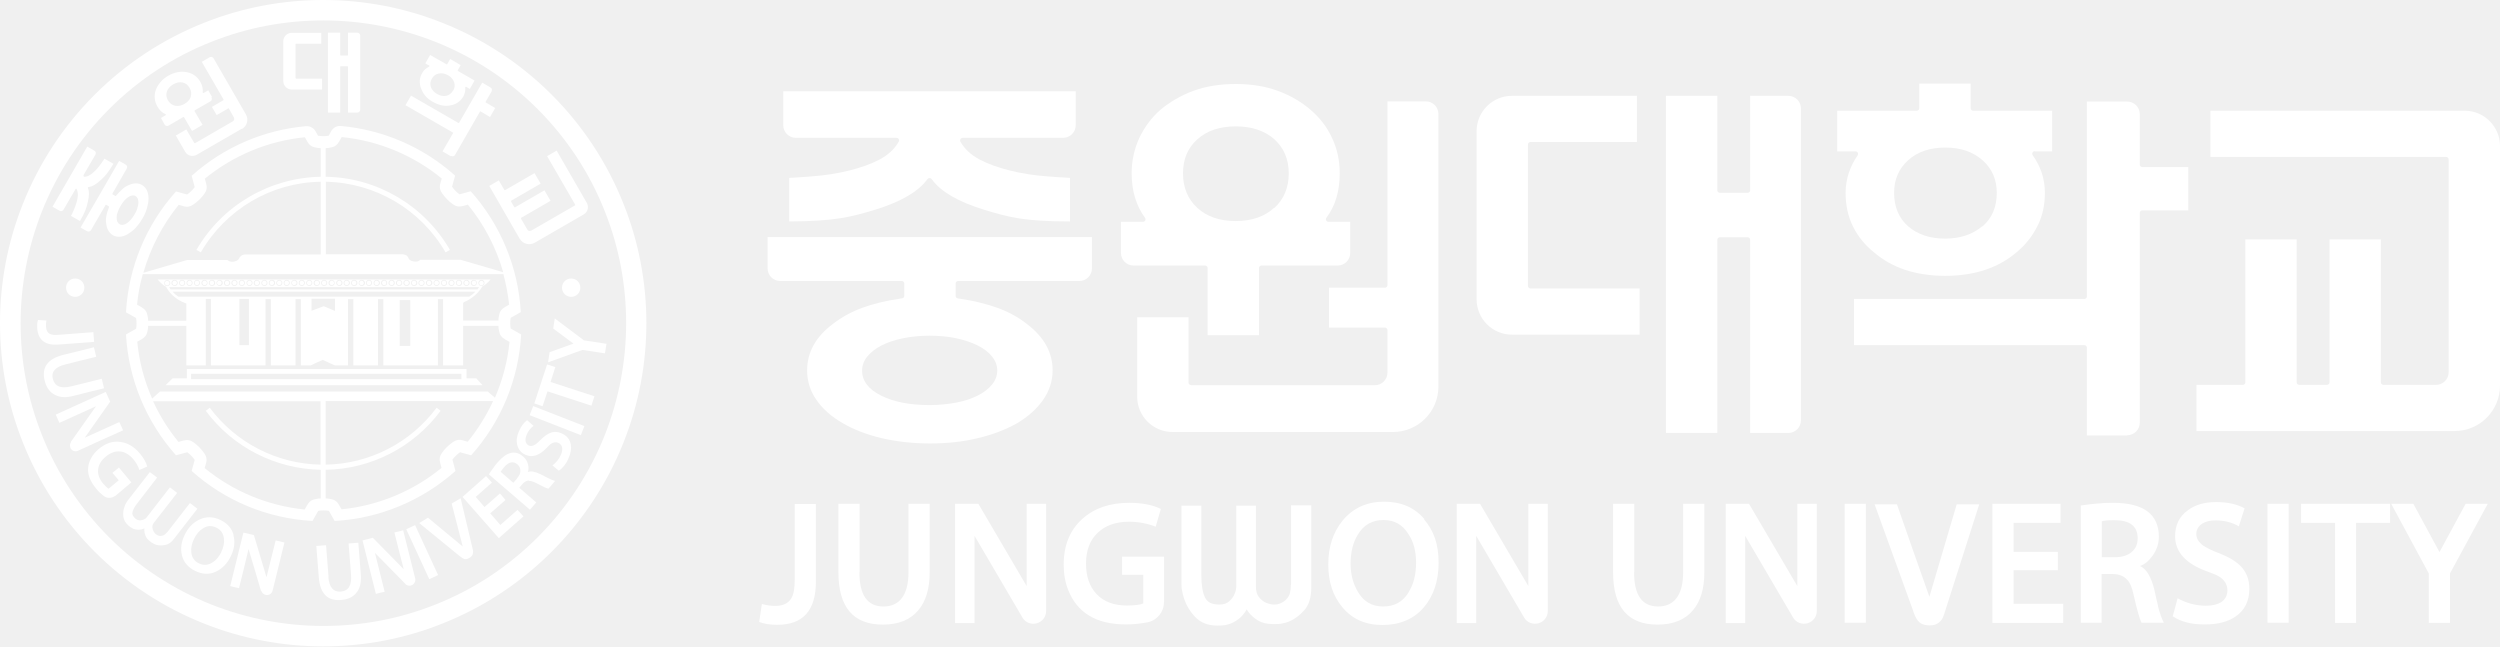
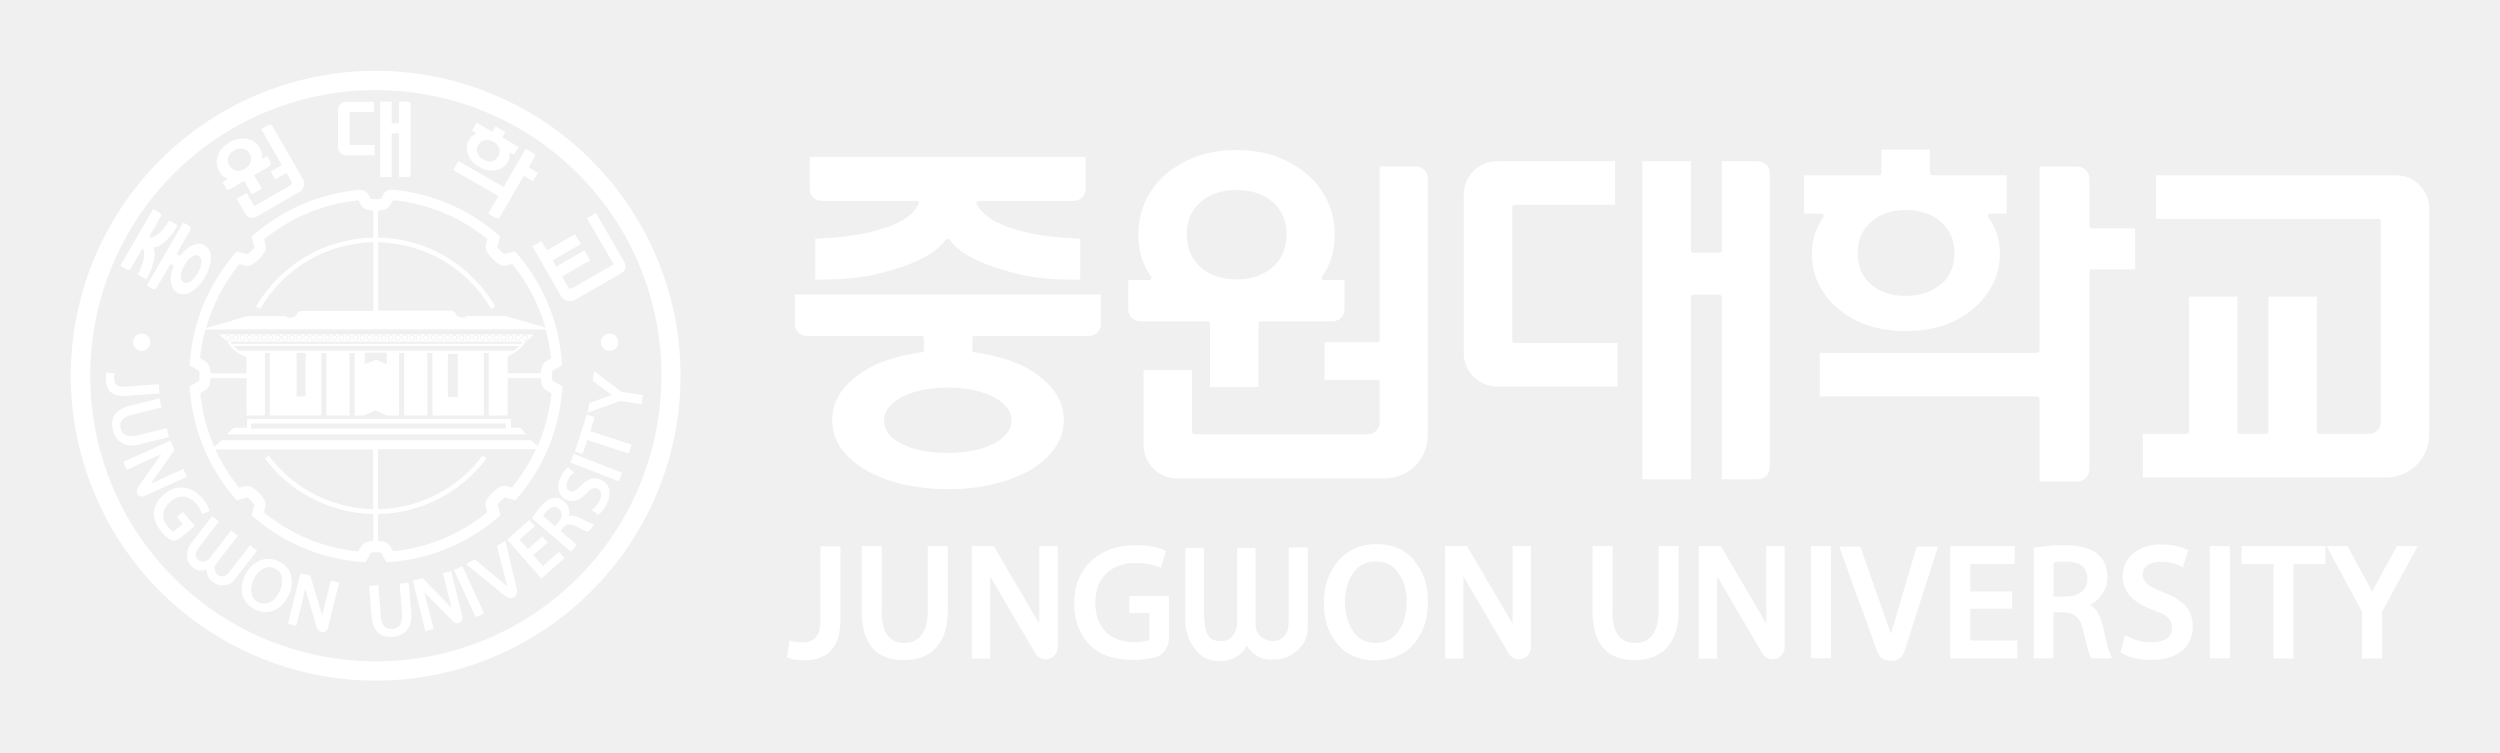
- <svg xmlns="http://www.w3.org/2000/svg" id="Layer_2" data-name="Layer 2" viewBox="0 0 130.96 33.86">
+ <svg xmlns="http://www.w3.org/2000/svg" id="Layer_2" data-name="Layer 2" viewBox="-3.93 -3.93 138.82 41.78" width="400.0" height="120.4">
  <defs>
    <style>
      .cls-1 {
        fill: #fff;
      }
    </style>
  </defs>
  <g id="_레이어_1" data-name="레이어 1">
    <g>
      <g>
        <path class="cls-1" d="M72.96,22.63h-11.54c-1.02,0-1.85-.83-1.85-1.85v-4.16h2.69c0,1.14,0,2.28,0,3.42,0,.05.03.1.08.12.02,0,.04.02.07.02h9.61c.37,0,.66-.3.66-.66v-2.23c0-.07-.06-.13-.13-.13h-2.93v-2.09h2.93c.07,0,.13-.06.13-.13V5.31h2.01c.36,0,.66.29.66.66v14.28c0,1.32-1.07,2.38-2.38,2.38Z" />
        <path class="cls-1" d="M128.58,22.58c1.32,0,2.38-1.07,2.38-2.38V7.65c0-1.02-.83-1.85-1.85-1.85h-13.32v2.42h12.35c.07,0,.13.06.13.13v11.15c0,.37-.3.66-.66.66-.92,0-1.84,0-2.76,0-.07,0-.13-.06-.13-.13v-7.49h-2.69v7.49c0,.07-.06.13-.13.13h-1.46c-.07,0-.13-.06-.13-.13v-7.49h-2.69v7.49c0,.07-.06.13-.13.13h-2.43v2.42h13.52Z" />
        <path class="cls-1" d="M111.43,22.8c.37,0,.66-.3.66-.66v-10.99c0-.07.06-.13.13-.13h2.41v-2.27h-2.41c-.07,0-.13-.06-.13-.13v-2.64c0-.37-.3-.66-.66-.66h-2.11v10.21c0,.07-.06.13-.13.13h-12.07v2.42h12.07c.07,0,.13.06.13.13v4.6h2.11Z" />
        <path class="cls-1" d="M80.17,15.11c-.07,0-.13-.06-.13-.13v-7.41c0-.07.06-.13.13-.13h5.58v-2.42h-6.55c-1.02,0-1.85.83-1.85,1.85v8.81c0,1.02.83,1.85,1.85,1.85h6.69v-2.42h-5.72Z" />
        <path class="cls-1" d="M94.34,22.02V5.68c0-.37-.3-.66-.66-.66h-2v4.95c0,.07-.06.13-.13.13h-1.46c-.07,0-.13-.06-.13-.13v-4.95h-2.69v17.66h2.69v-10.12c0-.07.06-.13.13-.13h1.46c.07,0,.13.06.13.13v10.12h2c.37,0,.66-.3.66-.66Z" />
        <path class="cls-1" d="M50.43,7.22c-.1,0-.17.11-.12.2.22.39.56.7,1.01.94.44.23.97.42,1.57.57.6.15,1.27.26,1.99.31.16.01.29.02.4.03.26.02.52.03.77.05v2.28c-2.4,0-3.22-.22-4.52-.62-1.33-.41-2.25-.94-2.71-1.58,0,0-.01-.02-.02-.02-.05-.07-.16-.07-.21,0,0,0-.01.02-.02.02-.47.64-1.38,1.17-2.71,1.58-1.29.39-2.12.61-4.52.62v-2.28c.26-.02.52-.03.77-.05.11,0,.24-.02.4-.03.72-.05,1.39-.16,1.99-.31.6-.15,1.13-.34,1.57-.57.45-.24.79-.55,1.01-.94.05-.09-.01-.2-.12-.2h-5.27c-.37,0-.66-.3-.66-.66v-1.78h15.32v1.78c0,.37-.3.66-.66.66h-5.27Z" />
        <path class="cls-1" d="M53.56,32.35c.15.26.46.38.75.3.29-.08.49-.34.49-.64v-5.62h-1.02c0,1.44,0,2.88,0,4.31-.84-1.44-1.69-2.88-2.53-4.31h-1.22v6.25h1.02v-4.57c.84,1.43,1.67,2.85,2.51,4.28Z" />
        <polygon class="cls-1" points="130.32 26.39 128.34 30.04 128.34 32.63 127.23 32.63 127.23 30.04 125.26 26.39 126.42 26.39 127.79 28.92 129.16 26.39 130.32 26.39" />
        <path class="cls-1" d="M93.93,32.35c.15.26.46.38.75.3s.49-.34.49-.64v-5.62h-1.02c0,1.44,0,2.88,0,4.31-.84-1.44-1.69-2.88-2.53-4.31h-1.22v6.25h1.02v-4.57c.84,1.43,1.67,2.85,2.51,4.28Z" />
        <path class="cls-1" d="M79.84,32.35c.15.26.46.38.75.3.29-.08.49-.34.49-.64v-5.62h-1.02c0,1.44,0,2.88,0,4.31-.84-1.44-1.69-2.88-2.53-4.31h-1.22v6.25h1.02v-4.57c.84,1.43,1.67,2.85,2.51,4.28Z" />
        <path class="cls-1" d="M60.98,31.54v-2.38h-2.2v.95h1.11v1.5c-.16.07-.45.11-.86.11-.68,0-1.21-.2-1.59-.6-.37-.4-.55-.93-.55-1.6,0-.34.05-.64.15-.91s.25-.5.45-.69c.2-.19.43-.34.71-.44.28-.1.59-.15.93-.15.5,0,.97.09,1.41.26.09-.31.18-.62.27-.93-.42-.21-.98-.32-1.66-.32-1.01,0-1.83.28-2.45.84-.65.58-.98,1.38-.98,2.4,0,.49.08.93.23,1.31.47,1.21,1.48,1.82,3.03,1.82.38,0,.76-.04,1.13-.11.5-.1.86-.54.86-1.04Z" />
        <path class="cls-1" d="M67.62,30.65c0,.31-.06.54-.18.68-.12.15-.26.24-.41.29-.05.02-.1.03-.14.04-.1.01-.18.02-.33-.01-.08-.02-.15-.04-.23-.07-.14-.06-.27-.16-.38-.3-.11-.13-.16-.31-.16-.56v-4.23h-1.03v4.24s0,.11-.02.17c-.01.06-.03.12-.06.19-.05.15-.15.28-.28.4-.13.12-.3.18-.52.18-.4,0-.64-.12-.76-.38-.13-.27-.19-.67-.19-1.19v-3.61h-1.04v4.09c0,.11,0,.23.03.35.02.12.05.25.09.37.11.37.31.71.59,1.01.29.31.68.46,1.16.46.09,0,.19,0,.28-.01.1,0,.19-.02.29-.05.19-.05.38-.15.56-.29.15-.11.29-.28.42-.5.03.06.07.12.12.18.12.15.28.29.48.41.2.12.46.18.75.18h.17c.1,0,.21,0,.33-.03.12-.02.24-.05.36-.1.29-.12.56-.32.8-.59.25-.28.37-.68.37-1.2v-4.3h-1.06v4.16Z" />
        <path class="cls-1" d="M100.22,32.02c.02.05.04.1.06.15.02.04.03.08.05.12.09.18.18.3.3.37.11.06.26.1.45.1s.34-.04.45-.12c.11-.08.19-.17.24-.28.01-.03.03-.06.04-.1.02-.04.03-.08.04-.11.61-1.91,1.22-3.82,1.83-5.73h-1.18c-.48,1.61-.95,3.22-1.43,4.84-.57-1.61-1.14-3.22-1.7-4.84h-1.17c.68,1.87,1.35,3.74,2.03,5.61Z" />
        <path class="cls-1" d="M41.63,30.38v-3.98h1.11v4.07c0,1.5-.67,2.26-2.02,2.26-.38,0-.7-.05-.95-.15.05-.31.09-.63.14-.94.26.07.5.1.7.1.4,0,.67-.13.83-.38.13-.19.19-.52.19-.98Z" />
        <path class="cls-1" d="M45.02,29.98c0,1.2.42,1.79,1.26,1.79s1.31-.6,1.31-1.79v-3.59h1.11v3.59c0,.86-.2,1.52-.59,1.98-.42.51-1.05.76-1.86.76-1.55,0-2.33-.91-2.33-2.74v-3.59h1.11v3.59Z" />
        <path class="cls-1" d="M85.6,29.98c0,1.2.42,1.79,1.26,1.79s1.31-.6,1.31-1.79v-3.59h1.11v3.59c0,.86-.2,1.52-.59,1.98-.42.51-1.05.76-1.86.76-1.55,0-2.33-.91-2.33-2.74v-3.59h1.11v3.59Z" />
        <rect class="cls-1" x="96.63" y="26.39" width="1.11" height="6.23" />
        <polygon class="cls-1" points="105.48 28.91 107.8 28.91 107.8 29.87 105.48 29.87 105.48 31.63 108.08 31.63 108.08 32.63 104.37 32.63 104.37 26.39 107.94 26.39 107.94 27.39 105.48 27.39 105.48 28.91" />
        <path class="cls-1" d="M113.81,32.3c.09-.32.18-.64.26-.96.47.26.97.39,1.49.39.32,0,.58-.06.79-.18.22-.15.33-.36.33-.63,0-.25-.11-.47-.33-.65-.08-.06-.18-.12-.3-.17-.12-.05-.27-.11-.44-.17-1.11-.4-1.67-1.02-1.67-1.84,0-.58.22-1.04.67-1.36.38-.29.88-.43,1.48-.43s1.09.11,1.49.33c-.1.31-.2.63-.3.94-.36-.21-.77-.31-1.23-.31-.28,0-.51.06-.69.17-.21.14-.31.33-.31.55s.13.44.39.62c.08.05.18.1.31.17.13.06.28.13.47.2.5.19.87.41,1.13.66.32.32.48.72.48,1.21,0,.64-.24,1.13-.73,1.46-.41.28-.94.41-1.6.41-.35,0-.66-.03-.93-.1-.28-.07-.52-.17-.74-.32Z" />
        <rect class="cls-1" x="118.78" y="26.39" width="1.11" height="6.23" />
        <polygon class="cls-1" points="123.42 32.63 122.32 32.63 122.32 27.39 120.54 27.39 120.54 26.39 125.2 26.39 125.2 27.39 123.42 27.39 123.42 32.63" />
        <path class="cls-1" d="M69.59,11.62c-.11,0-.17-.12-.11-.21.47-.62.7-1.4.7-2.33,0-.66-.13-1.28-.4-1.85-.26-.57-.65-1.07-1.13-1.48-.49-.42-1.06-.75-1.71-.99-.65-.24-1.39-.36-2.21-.36s-1.57.12-2.22.36c-.65.24-1.23.58-1.72.99-.47.41-.84.91-1.11,1.48-.26.57-.4,1.19-.4,1.85,0,.92.24,1.7.7,2.33.07.09,0,.21-.11.21h-1.15v1.63c0,.37.3.66.66.66h3.75c.07,0,.13.06.13.13v3.52h2.69v-3.52c0-.07.06-.13.13-.13h3.99c.37,0,.66-.3.66-.66v-1.63h-1.15ZM66.74,10.89c-.5.46-1.18.69-2.01.69s-1.51-.23-2.01-.69c-.5-.46-.75-1.07-.75-1.81s.25-1.34.76-1.79c.5-.45,1.18-.67,2.01-.67s1.51.23,2.01.67c.5.45.76,1.05.76,1.79s-.25,1.35-.75,1.81Z" />
        <path class="cls-1" d="M106.59,7.93h.91v-2.13h-4.14c-.07,0-.13-.06-.13-.13v-1.29h-2.69v1.29c0,.07-.06.13-.13.13h-4.17v2.13h.96c.11,0,.17.12.11.21-.2.28-.35.59-.46.91-.11.33-.17.68-.17,1.06,0,.65.13,1.24.39,1.76.26.52.63.98,1.1,1.35.45.39.99.7,1.61.91.63.21,1.34.32,2.12.32s1.49-.11,2.11-.32c.62-.21,1.16-.52,1.62-.91.46-.38.83-.84,1.09-1.36.27-.52.4-1.11.4-1.76,0-.38-.06-.73-.17-1.06-.11-.32-.27-.63-.47-.91-.06-.09,0-.21.11-.21ZM103.83,11.86c-.5.42-1.15.64-1.94.64s-1.44-.22-1.93-.64c-.49-.43-.74-1.02-.74-1.76,0-.7.25-1.27.74-1.71.49-.44,1.14-.66,1.94-.66s1.45.22,1.95.66c.5.44.75,1.02.75,1.71,0,.74-.25,1.33-.75,1.76Z" />
        <path class="cls-1" d="M40.21,12.42v1.64c0,.36.29.66.66.66h6.37c.07,0,.13.06.13.13v.65c0,.07-.05.12-.12.13-.04,0-.09.01-.13.02-.7.1-1.36.26-1.94.47-.58.21-1.1.5-1.55.85-.9.67-1.35,1.49-1.35,2.43,0,.56.16,1.09.49,1.55.32.47.79.88,1.38,1.22.56.33,1.24.59,2.02.78.78.18,1.64.28,2.55.28s1.74-.09,2.51-.28c.77-.18,1.46-.45,2.05-.78.57-.34,1.03-.75,1.36-1.22.33-.47.5-.99.5-1.55,0-.94-.45-1.75-1.35-2.43-.45-.36-.98-.64-1.56-.85-.59-.21-1.24-.37-1.94-.47-.04,0-.07-.01-.11-.02-.07,0-.12-.06-.12-.13v-.65c0-.07.06-.13.13-.13h6.35c.36,0,.66-.29.66-.66v-1.64h-16.98ZM50.09,17.72c.43.09.81.22,1.13.38.32.16.58.36.75.58.18.22.27.47.27.73s-.09.51-.27.73c-.18.22-.43.42-.75.58-.32.16-.7.29-1.13.37-.43.08-.9.13-1.39.13-1.02,0-1.87-.16-2.53-.49-.67-.33-1.01-.77-1.01-1.32,0-.26.09-.51.27-.73.18-.22.43-.42.74-.58.31-.16.69-.29,1.13-.38.87-.18,1.95-.18,2.8,0Z" />
        <path class="cls-1" d="M74.61,27.19c-.51-.61-1.22-.91-2.11-.91s-1.62.33-2.16.98c-.51.62-.76,1.39-.76,2.31s.25,1.66.74,2.24c.51.62,1.21.93,2.1.93s1.65-.31,2.17-.93c.51-.6.77-1.38.77-2.34s-.25-1.67-.76-2.26ZM73.79,31.03c-.31.5-.75.74-1.33.74s-1.01-.24-1.31-.74c-.26-.42-.4-.92-.4-1.5,0-.62.13-1.13.39-1.54.3-.5.75-.75,1.33-.75s1.01.25,1.31.74c.27.4.4.9.4,1.5s-.13,1.14-.4,1.55Z" />
        <path class="cls-1" d="M113.05,31.75c-.07-.29-.14-.58-.2-.87-.17-.68-.42-1.09-.75-1.23.24-.08.46-.26.67-.55.21-.3.32-.63.32-.98,0-1.18-.8-1.78-2.4-1.78-.29,0-.57.01-.85.04-.28.02-.56.06-.84.1v6.14h1.09v-2.55h.58c.32,0,.58.1.76.3.14.14.25.39.33.76.18.79.32,1.29.42,1.49h1.17c-.1-.19-.21-.48-.31-.88ZM111.61,28.96c-.2.15-.48.23-.84.23h-.67v-1.88c.09-.04.32-.06.67-.06.81,0,1.21.32,1.21.95,0,.33-.12.58-.37.76Z" />
      </g>
      <g>
        <path class="cls-1" d="M32.67,10.7c-.85-2.15-2.13-4.1-3.77-5.74-1.64-1.64-3.59-2.92-5.74-3.77-1.99-.79-4.1-1.19-6.23-1.19s-4.25.4-6.23,1.19c-2.15.85-4.1,2.13-5.74,3.77-1.64,1.64-2.92,3.59-3.77,5.74-.79,1.99-1.19,4.1-1.19,6.23s.4,4.25,1.19,6.23c.85,2.15,2.13,4.1,3.77,5.74,1.64,1.64,3.59,2.92,5.74,3.77,1.99.79,4.1,1.19,6.23,1.19s4.25-.4,6.23-1.19c2.15-.85,4.1-2.13,5.74-3.77,1.64-1.64,2.92-3.59,3.77-5.74.79-1.99,1.19-4.1,1.19-6.23s-.4-4.25-1.19-6.23ZM31.69,22.77c-.8,2.02-2,3.85-3.53,5.38-1.53,1.53-3.36,2.74-5.38,3.53-1.86.74-3.84,1.11-5.84,1.11s-3.98-.38-5.84-1.11c-2.02-.8-3.85-2-5.38-3.53-1.53-1.53-2.74-3.36-3.53-5.38-.74-1.86-1.11-3.84-1.11-5.84s.38-3.98,1.11-5.84c.8-2.02,2-3.85,3.53-5.38,1.53-1.53,3.36-2.74,5.38-3.53,1.86-.74,3.84-1.11,5.84-1.11s3.98.38,5.84,1.11c2.02.8,3.85,2,5.38,3.53,1.53,1.53,2.74,3.36,3.53,5.38.74,1.86,1.11,3.84,1.11,5.84s-.38,3.98-1.11,5.84Z" />
        <path class="cls-1" d="M15.51,4.11s-.03-.01-.03-.03v-1.76s.01-.03.03-.03h1.32v-.57h-1.55c-.24,0-.44.2-.44.44v2.09c0,.24.2.44.44.44h1.59v-.57h-1.36Z" />
        <path class="cls-1" d="M18.87,5.75V1.87c0-.09-.07-.16-.16-.16h-.48v1.17s-.01.03-.03.03h-.35s-.03-.01-.03-.03v-1.17h-.64v4.19h.64v-2.4s.01-.03.03-.03h.35s.03.01.03.03v2.4h.48c.09,0,.16-.07.16-.16Z" />
        <path class="cls-1" d="M12.67,6.74c-.79.46-1.58.91-2.37,1.37-.21.12-.48.05-.6-.16-.16-.28-.33-.57-.49-.85.18-.11.37-.21.55-.32.14.23.27.47.41.7,0,.01.02.02.03.02,0,0,.01,0,.02,0,.66-.38,1.32-.76,1.97-1.14.08-.04.1-.14.06-.21-.09-.15-.18-.31-.26-.46,0-.02-.03-.02-.04-.01-.2.12-.4.23-.6.35-.08-.14-.17-.29-.25-.43.2-.12.4-.23.6-.35.01,0,.02-.03.01-.04-.38-.66-.76-1.32-1.14-1.97.14-.08.28-.16.41-.24.07-.04.17-.02.21.06.56.98,1.13,1.96,1.69,2.93.16.27.06.62-.21.77Z" />
        <path class="cls-1" d="M4.38,9.21s0,.05.03.05c.11,0,.21-.03.31-.1.1-.06.2-.15.3-.25.1-.11.2-.23.3-.37.02-.03.04-.06.05-.08.04-.05.07-.1.1-.15l.47.27c-.29.49-.43.64-.66.85-.24.23-.46.35-.65.37,0,0,0,0,0,0-.02,0-.03.02-.03.04,0,0,0,0,0,0,.08.17.08.42,0,.74-.07.31-.13.51-.41,1-.16-.09-.31-.18-.47-.27.03-.05.06-.11.08-.16.01-.02.02-.05.04-.09.07-.15.13-.31.17-.45.04-.14.06-.27.07-.39,0-.12-.02-.23-.07-.32-.01-.02-.04-.02-.05,0-.21.36-.42.72-.63,1.08-.04.08-.14.1-.21.06-.12-.07-.24-.14-.37-.21.61-1.05,1.21-2.1,1.82-3.15.12.07.24.14.37.21.08.04.1.14.06.21-.21.36-.42.72-.63,1.08Z" />
        <path class="cls-1" d="M23.63,8.17c.08.04.17.02.21-.06.43-.75.87-1.51,1.3-2.26,0-.02.03-.02.04-.01.16.1.33.19.49.29l.27-.47c-.16-.1-.33-.19-.49-.29-.02,0-.02-.03-.01-.04.1-.18.21-.36.31-.54.04-.08.02-.17-.06-.21-.14-.08-.29-.17-.43-.25-.4.7-.81,1.4-1.21,2.1,0,.02-.03.02-.04.01-.83-.48-1.65-.95-2.48-1.43-.1.17-.19.33-.29.5.83.48,1.65.95,2.48,1.43.02,0,.02.03.01.04-.18.32-.36.63-.55.95.14.08.29.17.43.25Z" />
        <path class="cls-1" d="M27.23,12.51c.16.27.5.36.77.21.86-.5,1.72-.99,2.58-1.49.21-.12.28-.39.16-.6-.53-.91-1.05-1.82-1.58-2.74l-.5.29c.49.85.98,1.69,1.47,2.54,0,.02,0,.03-.01.04-.76.44-1.53.88-2.29,1.32-.08.04-.17.02-.21-.06-.11-.19-.22-.38-.33-.57,0-.02,0-.03.01-.04l1.54-.89c-.11-.18-.21-.37-.32-.55l-1.54.89s-.03,0-.04-.01c-.06-.1-.12-.2-.17-.3,0-.02,0-.03.01-.04.51-.3,1.03-.59,1.54-.89-.11-.18-.21-.37-.32-.55l-1.54.89s-.03,0-.04-.01c-.1-.17-.19-.33-.29-.5-.17.1-.33.19-.5.29.53.93,1.07,1.85,1.6,2.78Z" />
        <path class="cls-1" d="M3.94,15.55c.26,0,.48-.21.48-.48s-.21-.48-.48-.48-.48.21-.48.48.21.48.48.48Z" />
        <path class="cls-1" d="M29.92,15.55c-.26,0-.48-.21-.48-.48s.21-.48.48-.48.48.21.48.48-.21.48-.48.48Z" />
        <polygon class="cls-1" points="29.06 16.68 30.59 17.83 31.77 18.01 31.69 18.51 30.51 18.33 28.71 18.98 28.79 18.45 30.04 18 28.98 17.21 29.06 16.68" />
        <polygon class="cls-1" points="31.14 20.76 30.98 21.25 28.68 20.5 28.42 21.28 27.99 21.13 28.66 19.09 29.09 19.23 28.84 20.01 31.14 20.76" />
        <rect class="cls-1" x="28.92" y="20.6" width=".51" height="2.88" transform="translate(-1.96 41.2) rotate(-68.68)" />
        <path class="cls-1" d="M29.29,24.67c-.12-.1-.24-.19-.35-.29.2-.15.35-.34.44-.55.06-.13.08-.26.07-.37-.02-.12-.09-.21-.2-.26-.1-.05-.22-.04-.34.02-.04.02-.08.05-.13.1-.05.04-.1.09-.15.15-.38.39-.74.51-1.09.36-.25-.11-.39-.29-.45-.54-.05-.22-.02-.45.1-.71.11-.25.25-.44.42-.57.11.1.23.2.34.3-.16.11-.28.27-.36.46-.05.12-.07.22-.06.33.02.12.08.19.17.24.1.04.21.03.33-.05.04-.02.08-.06.13-.1.05-.04.11-.1.17-.16.17-.17.34-.29.49-.35.19-.08.4-.07.6.02.27.12.43.31.48.58.04.22,0,.47-.13.75-.06.15-.14.27-.22.37-.08.1-.17.19-.27.25Z" />
        <polygon class="cls-1" points="25.38 26.56 26.19 25.85 26.48 26.19 25.68 26.89 26.21 27.5 27.11 26.71 27.42 27.05 26.13 28.19 24.23 26.03 25.46 24.94 25.77 25.28 24.92 26.03 25.38 26.56" />
        <path class="cls-1" d="M24.09,29.14s.04.03.06.04c.02.01.03.02.05.04.08.05.14.08.2.07.06,0,.12-.02.2-.07.07-.04.12-.1.15-.15.02-.06.03-.11.03-.17,0-.02,0-.03,0-.05,0-.02,0-.04-.01-.05-.21-.9-.43-1.8-.64-2.7-.16.09-.31.19-.47.28.19.75.39,1.5.58,2.25-.61-.5-1.22-1.01-1.82-1.51-.15.09-.31.19-.46.28.71.58,1.42,1.16,2.13,1.74Z" />
        <rect class="cls-1" x="21.86" y="27.49" width=".51" height="2.88" transform="translate(-10.08 11.91) rotate(-24.75)" />
        <path class="cls-1" d="M21.23,30.59c.1.1.25.12.37.05.12-.07.18-.21.15-.34-.21-.84-.42-1.68-.63-2.52-.15.04-.3.08-.46.11.16.64.32,1.29.49,1.93-.54-.55-1.08-1.1-1.62-1.65-.18.05-.36.09-.54.14.23.93.47,1.86.7,2.8.15-.04.3-.08.46-.11-.17-.68-.34-1.36-.51-2.04.53.54,1.07,1.09,1.6,1.63Z" />
        <path class="cls-1" d="M17.2,30.21c.04.55.26.81.65.78.4-.03.58-.32.54-.87s-.09-1.1-.13-1.65l.51-.04c.04.55.09,1.1.13,1.65.03.4-.03.71-.2.93-.18.25-.45.39-.83.42-.71.06-1.1-.33-1.17-1.18-.04-.55-.09-1.1-.13-1.65l.51-.04c.04.55.09,1.1.13,1.65Z" />
        <path class="cls-1" d="M13.69,30.95c.04.13.16.22.3.22.14,0,.26-.1.29-.23.21-.84.41-1.68.62-2.52-.15-.04-.3-.08-.46-.11-.16.64-.32,1.29-.48,1.93-.22-.74-.44-1.47-.66-2.21-.18-.04-.36-.09-.55-.13-.23.93-.46,1.87-.69,2.8.15.04.3.08.46.11.17-.68.34-1.36.5-2.05.22.73.44,1.46.65,2.19Z" />
        <path class="cls-1" d="M8.77,27.86c-.09.11-.17.18-.26.2-.09.02-.16.02-.23-.01-.02,0-.04-.02-.06-.03-.04-.02-.07-.05-.12-.1-.02-.03-.04-.06-.06-.09-.03-.06-.05-.13-.06-.22,0-.08.03-.16.1-.25.4-.51.8-1.03,1.2-1.54l-.38-.29-1.2,1.55s-.03.04-.05.06c-.02.02-.05.04-.08.05-.06.04-.13.06-.22.07-.08,0-.16-.02-.24-.08-.14-.11-.2-.23-.17-.35.03-.14.12-.3.27-.49.34-.44.68-.88,1.02-1.32-.13-.1-.25-.2-.38-.29-.39.5-.77.99-1.16,1.49-.03.04-.06.09-.09.14-.03.05-.05.1-.07.16-.07.17-.09.35-.07.53.02.19.12.36.29.5.03.03.07.05.11.08.04.02.08.05.12.07.08.03.18.05.28.05.09,0,.19-.02.3-.07,0,.03,0,.06,0,.1,0,.09.02.18.06.28.04.1.11.2.22.28l.06.05s.08.06.13.08c.05.03.1.05.16.07.14.04.29.04.46.01.17-.03.33-.14.47-.33.41-.52.81-1.05,1.22-1.57-.13-.1-.26-.2-.39-.3-.39.51-.78,1.01-1.18,1.52Z" />
        <path class="cls-1" d="M6.04,25.98c.28-.24.56-.47.84-.71-.22-.26-.44-.52-.65-.78-.11.09-.22.19-.34.28.11.13.22.26.33.39l-.53.44c-.07-.04-.17-.13-.29-.27-.2-.24-.29-.49-.26-.74.03-.25.16-.47.4-.67.12-.1.24-.17.37-.22.13-.05.25-.06.38-.05.13.01.25.05.36.12.12.07.23.16.33.28.15.18.26.37.32.57.14-.06.27-.12.41-.18-.05-.21-.18-.44-.38-.68-.3-.36-.64-.56-1.02-.61-.4-.06-.78.07-1.14.37-.17.15-.3.3-.39.47-.29.53-.2,1.06.26,1.61.11.14.24.26.38.37.18.15.44.14.62,0Z" />
        <path class="cls-1" d="M3.72,23.16c-.08.11-.07.27.01.37.09.11.24.14.36.08.79-.36,1.57-.72,2.36-1.07-.07-.14-.13-.29-.2-.43-.6.27-1.21.55-1.81.82.44-.63.89-1.26,1.33-1.89-.08-.17-.15-.34-.23-.51-.87.4-1.75.8-2.62,1.19.06.14.13.29.19.43.64-.29,1.28-.58,1.92-.87-.44.62-.88,1.25-1.32,1.87Z" />
        <path class="cls-1" d="M3.43,19.09c-.54.13-.76.39-.66.76.1.39.41.52.95.39.54-.13,1.07-.26,1.61-.4.04.17.08.33.12.5-.54.13-1.07.26-1.61.4-.39.1-.7.08-.95-.05-.27-.13-.46-.38-.55-.75-.17-.69.15-1.14.97-1.35.54-.13,1.07-.26,1.61-.4.04.17.08.33.12.5-.54.13-1.07.26-1.61.4Z" />
        <path class="cls-1" d="M3.06,17.54l1.83-.14.04.51c-.62.05-1.25.09-1.87.14-.69.05-1.06-.23-1.11-.85-.01-.17,0-.32.04-.44.15.01.29.02.44.03-.02.12-.03.23-.02.33.01.18.08.31.2.37.09.05.25.07.46.05Z" />
        <path class="cls-1" d="M24.95,19.82h-.51v-.49h-.02s-14.63,0-14.63,0v.49h-.75l-.37.36h16.61l-.34-.37ZM24.17,19.86h-14.16v-.28h14.16v.28Z" />
        <g>
          <path class="cls-1" d="M17.5,14.82c0-.06-.06-.12-.12-.12s-.12.05-.12.12.06.12.12.12.12-.06.12-.12Z" />
          <path class="cls-1" d="M12.79,14.82c0-.06-.06-.12-.12-.12-.06,0-.12.05-.12.12s.05.12.12.12c.07,0,.12-.06.12-.12Z" />
          <path class="cls-1" d="M17.89,14.82c0-.06-.05-.12-.11-.12-.07,0-.12.05-.12.12s.05.12.12.12c.06,0,.11-.06.11-.12Z" />
          <path class="cls-1" d="M18.28,14.82c0-.06-.05-.12-.12-.12-.06,0-.12.05-.12.12s.06.12.12.12c.07,0,.12-.06.12-.12Z" />
          <path class="cls-1" d="M12.01,14.82c0-.06-.05-.12-.12-.12-.06,0-.11.05-.11.12s.05.12.11.12c.07,0,.12-.06.12-.12Z" />
          <path class="cls-1" d="M19.45,14.82c0-.06-.05-.12-.12-.12s-.12.05-.12.12.05.12.12.12.12-.06.12-.12Z" />
          <path class="cls-1" d="M19.06,14.82c0-.06-.05-.12-.12-.12-.06,0-.12.05-.12.12s.05.12.12.12c.07,0,.12-.06.12-.12Z" />
          <path class="cls-1" d="M12.4,14.82c0-.06-.05-.12-.11-.12-.07,0-.12.05-.12.12s.05.12.12.12c.06,0,.11-.06.11-.12Z" />
          <path class="cls-1" d="M18.67,14.82c0-.06-.05-.12-.12-.12-.07,0-.12.05-.12.12s.05.12.12.12c.07,0,.12-.06.12-.12Z" />
          <path class="cls-1" d="M16.72,14.82c0-.06-.05-.12-.12-.12-.06,0-.12.05-.12.12s.05.12.12.12c.07,0,.12-.06.12-.12Z" />
          <path class="cls-1" d="M15.54,14.82c0-.06-.06-.12-.13-.12s-.12.05-.12.12.06.12.12.12.13-.06.13-.12Z" />
          <path class="cls-1" d="M15.93,14.82c0-.06-.06-.12-.12-.12s-.12.05-.12.12.05.12.12.12.12-.06.12-.12Z" />
          <path class="cls-1" d="M15.14,14.82c0-.06-.05-.12-.12-.12s-.12.05-.12.12.05.12.12.12.12-.06.12-.12Z" />
          <path class="cls-1" d="M13.97,14.82c0-.06-.05-.12-.12-.12s-.12.05-.12.12.05.12.12.12.12-.06.12-.12Z" />
          <path class="cls-1" d="M14.36,14.82c0-.06-.06-.12-.12-.12-.07,0-.12.05-.12.12s.06.12.12.12c.06,0,.12-.06.12-.12Z" />
          <path class="cls-1" d="M13.19,14.82c0-.06-.06-.12-.12-.12s-.12.05-.12.12.05.12.12.12.12-.06.12-.12Z" />
          <path class="cls-1" d="M14.75,14.82c0-.06-.05-.12-.12-.12s-.12.05-.12.12.06.12.12.12.12-.06.12-.12Z" />
          <path class="cls-1" d="M8.76,14.71c-.07,0-.13.05-.13.12s.06.12.13.12c.06,0,.12-.06.12-.12s-.06-.12-.12-.12Z" />
          <path class="cls-1" d="M17.1,14.82c0-.06-.05-.12-.12-.12s-.12.05-.12.12.05.12.12.12.12-.06.12-.12Z" />
          <path class="cls-1" d="M16.32,14.82c0-.06-.05-.12-.12-.12s-.12.05-.12.12.05.12.12.12.12-.06.12-.12Z" />
          <path class="cls-1" d="M26.75,17.21c-.03-.19-.03-.37,0-.56,0,0,0,0,0,0,.18-.1.35-.2.53-.3-.13-2.35-1.06-4.58-2.62-6.33-.2.05-.39.11-.59.16,0,0,0,0,0,0-.15-.11-.28-.24-.39-.4,0,0,0,0,0,0,.05-.19.11-.39.16-.58-1.66-1.49-3.76-2.4-5.98-2.6-.21-.02-.41.09-.51.27-.04.08-.09.16-.13.24,0,0,0,0,0,0-.19.03-.37.03-.56,0,0,0,0,0,0,0-.04-.08-.09-.16-.13-.23-.1-.18-.3-.29-.51-.27-2.22.2-4.32,1.11-5.98,2.6.05.2.11.39.16.59,0,0,0,0,0,0-.11.15-.24.28-.4.39,0,0,0,0,0,0-.19-.05-.39-.11-.58-.16-1.57,1.75-2.49,3.98-2.62,6.33.18.1.35.2.53.3,0,0,0,0,0,0,.03.19.03.37,0,.56,0,0,0,0,0,0-.18.1-.35.2-.53.3.13,2.35,1.06,4.58,2.62,6.33.2-.05.39-.11.59-.16,0,0,0,0,0,0,.15.11.28.24.39.4,0,0,0,0,0,0-.05.19-.11.39-.16.58,1.75,1.57,3.98,2.49,6.33,2.62.1-.18.2-.35.3-.53,0,0,0,0,0,0,.19-.03.37-.03.56,0,0,0,0,0,0,0,.1.18.2.35.3.53,2.35-.13,4.58-1.06,6.33-2.62-.05-.2-.11-.39-.16-.59,0,0,0,0,0,0,.11-.15.24-.28.4-.39,0,0,0,0,0,0,.19.05.39.11.58.16,1.57-1.75,2.49-3.98,2.62-6.33-.18-.1-.35-.2-.53-.3,0,0,0,0,0,0ZM17.06,9.52c2.6.05,4.98,1.45,6.28,3.7.08-.04.15-.09.23-.13-1.35-2.33-3.82-3.79-6.51-3.83v-1.5c.08,0,.17-.01.25-.03.1-.02.19-.04.27-.1.08-.06.14-.13.19-.22.04-.08.08-.15.13-.23,1.92.19,3.75.95,5.24,2.17-.02.08-.05.17-.07.25-.03.1-.04.18-.02.28.02.1.06.18.12.26.15.21.33.4.54.55.08.06.16.1.26.12.1.02.19,0,.29-.02.08-.02.17-.05.25-.07.85,1.04,1.48,2.25,1.85,3.54l-2.23-.65h-2.12s-.09.14-.37.08c-.17-.03-.23-.12-.26-.21-.03-.05-.07-.09-.1-.11-.03-.02-.17-.05-.17-.05h-4.04v-3.81ZM9.36,10.73c.08.02.17.05.25.07.1.03.18.04.28.02.1-.02.18-.06.26-.12.21-.15.4-.33.55-.54.06-.08.1-.16.12-.26.02-.1,0-.19-.02-.29-.02-.08-.05-.17-.07-.25,1.49-1.22,3.32-1.98,5.24-2.17.04.08.08.15.13.23.05.09.1.15.18.21.08.06.17.08.26.1.09.02.17.03.26.03v1.5c-2.69.05-5.16,1.5-6.51,3.83.08.04.15.09.23.13,1.3-2.25,3.68-3.66,6.28-3.7v3.81h-3.99s-.13.03-.15.05c-.03.02-.08.06-.11.11-.03.08-.09.17-.27.21-.27.05-.36-.08-.36-.08h-2.12c-.76.22-1.53.45-2.29.67.37-1.3,1-2.51,1.85-3.56ZM16.8,24.34c-2.29-.04-4.44-1.14-5.81-2.98-.07.05-.14.11-.21.16,1.42,1.91,3.64,3.04,6.02,3.09v1.5c-.08,0-.17.01-.25.03-.1.02-.19.04-.27.1-.08.06-.14.13-.19.22-.04.08-.08.15-.13.23-1.92-.19-3.75-.95-5.24-2.17.02-.08.05-.17.07-.25.03-.1.04-.18.02-.28-.02-.1-.06-.18-.12-.26-.15-.21-.33-.4-.54-.55-.08-.06-.16-.1-.26-.12-.1-.02-.19,0-.29.02-.08.02-.17.05-.25.07-.53-.65-.98-1.36-1.33-2.13h8.77v3.33ZM24.5,23.14c-.08-.02-.17-.05-.25-.07-.1-.03-.18-.04-.28-.02-.1.02-.18.06-.26.12-.21.15-.4.33-.55.54-.06.08-.1.16-.12.26-.02.1,0,.19.02.29.02.08.05.17.07.25-1.49,1.22-3.32,1.98-5.24,2.17-.04-.08-.08-.15-.13-.23-.05-.09-.1-.15-.18-.21-.08-.06-.17-.08-.26-.1-.09-.02-.17-.03-.26-.03v-1.5c2.38-.04,4.6-1.18,6.02-3.09-.07-.05-.14-.11-.21-.16-1.37,1.84-3.51,2.94-5.81,2.98v-3.33h8.77c-.35.76-.8,1.48-1.33,2.13ZM25.91,20.82c-.12-.1-.24-.21-.36-.31H8.38c-.14.12-.27.25-.41.37-.42-.95-.68-1.95-.78-2.98.08-.04.15-.08.23-.13.09-.05.15-.1.21-.18.06-.08.08-.17.1-.26.02-.09.03-.17.03-.26h2v2.07h1.02v-3.48h.27v3.48h2.86v-3.47h.28v3.47h1.29v-3.47h.28v3.47h.52c.21-.1.42-.2.63-.29.21.1.42.2.63.29h.69v-3.47h.28v3.47h1.29v-3.47h.28v3.47h2.86v-3.47h.27v3.47h1.05v-2.07h1.85c0,.08.01.17.03.25.02.1.04.19.1.27.06.08.13.14.22.19.08.04.15.08.23.13-.1,1.01-.36,1.99-.76,2.92ZM25.1,15.04s-.06.08-.09.12H8.94s-.06-.08-.08-.12h16.24ZM8.76,14.99c-.09,0-.16-.07-.16-.16s.07-.16.16-.16c.08,0,.16.07.16.16s-.08.16-.16.16ZM8.98,14.82c0-.09.07-.16.17-.16.09,0,.16.07.16.16s-.07.16-.16.16c-.09,0-.17-.07-.17-.16ZM9.38,14.82c0-.09.07-.16.16-.16s.16.07.16.16-.07.16-.16.16-.16-.07-.16-.16ZM9.77,14.82c0-.09.07-.16.16-.16s.16.07.16.16-.07.16-.16.16-.16-.07-.16-.16ZM10.16,14.82c0-.09.08-.16.16-.16s.16.07.16.16-.07.16-.16.16-.16-.07-.16-.16ZM10.55,14.82c0-.09.07-.16.16-.16s.16.07.16.16-.07.16-.16.16-.16-.07-.16-.16ZM10.94,14.82c0-.09.08-.16.17-.16s.16.07.16.16-.07.16-.16.16-.17-.07-.17-.16ZM11.34,14.82c0-.09.08-.16.16-.16.1,0,.17.07.17.16s-.07.16-.17.16c-.08,0-.16-.07-.16-.16ZM11.73,14.82c0-.09.07-.16.16-.16s.17.07.17.16-.07.16-.17.16-.16-.07-.16-.16ZM12.12,14.82c0-.09.07-.16.16-.16.09,0,.16.07.16.16s-.07.16-.16.16c-.09,0-.16-.07-.16-.16ZM12.51,14.82c0-.09.07-.16.16-.16.1,0,.16.07.16.16s-.07.16-.16.16c-.09,0-.16-.07-.16-.16ZM12.91,14.82c0-.09.07-.16.16-.16s.16.07.16.16-.08.16-.16.16-.16-.07-.16-.16ZM13.29,14.82c0-.09.08-.16.16-.16s.17.07.17.16-.07.16-.17.16-.16-.07-.16-.16ZM13.69,14.82c0-.09.08-.16.16-.16s.16.07.16.16-.07.16-.16.16-.16-.07-.16-.16ZM14.08,14.82c0-.09.07-.16.17-.16s.16.07.16.16-.07.16-.16.16-.17-.07-.17-.16ZM14.47,14.82c0-.09.08-.16.16-.16s.16.07.16.16-.07.16-.16.16-.16-.07-.16-.16ZM14.86,14.82c0-.09.07-.16.16-.16s.16.07.16.16-.07.16-.16.16-.16-.07-.16-.16ZM15.26,14.82c0-.09.07-.16.16-.16s.16.07.16.16-.08.16-.16.16-.16-.07-.16-.16ZM15.65,14.82c0-.09.07-.16.16-.16s.16.07.16.16-.07.16-.16.16-.16-.07-.16-.16ZM16.04,14.82c0-.09.07-.16.16-.16s.16.07.16.16-.07.16-.16.16-.16-.07-.16-.16ZM16.43,14.82c0-.09.07-.16.16-.16s.17.07.17.16-.08.16-.17.16-.16-.07-.16-.16ZM16.82,14.82c0-.09.07-.16.16-.16s.16.07.16.16-.08.16-.16.16-.16-.07-.16-.16ZM17.21,14.82c0-.09.07-.16.16-.16s.16.07.16.16-.07.16-.16.16-.16-.07-.16-.16ZM17.61,14.82c0-.09.07-.16.17-.16.09,0,.16.07.16.16s-.07.16-.16.16c-.09,0-.17-.07-.17-.16ZM18,14.82c0-.09.07-.16.16-.16s.17.07.17.16-.08.16-.17.16-.16-.07-.16-.16ZM18.39,14.82c0-.09.07-.16.16-.16s.17.07.17.16-.07.16-.17.16-.16-.07-.16-.16ZM18.79,14.82c0-.09.07-.16.16-.16s.17.07.17.16-.08.16-.17.16-.16-.07-.16-.16ZM19.17,14.82c0-.09.07-.16.16-.16s.16.07.16.16-.07.16-.16.16-.16-.07-.16-.16ZM19.57,14.82c0-.09.07-.16.16-.16.1,0,.17.07.17.16s-.07.16-.17.16c-.08,0-.16-.07-.16-.16ZM19.96,14.82c0-.09.07-.16.16-.16s.16.07.16.16-.07.16-.16.16-.16-.07-.16-.16ZM20.35,14.82c0-.09.08-.16.17-.16.09,0,.16.07.16.16s-.07.16-.16.16c-.09,0-.17-.07-.17-.16ZM20.74,14.82c0-.09.08-.16.17-.16s.16.07.16.16-.07.16-.16.16-.17-.07-.17-.16ZM21.13,14.82c0-.09.07-.16.17-.16.09,0,.17.07.17.16s-.08.16-.17.16c-.09,0-.17-.07-.17-.16ZM21.53,14.82c0-.09.07-.16.16-.16s.17.07.17.16-.07.16-.17.16-.16-.07-.16-.16ZM21.92,14.82c0-.09.07-.16.16-.16s.16.07.16.16-.07.16-.16.16-.16-.07-.16-.16ZM22.31,14.82c0-.09.07-.16.17-.16s.17.07.17.16-.08.16-.17.16-.17-.07-.17-.16ZM22.71,14.82c0-.09.07-.16.16-.16s.16.07.16.16-.08.16-.16.16-.16-.07-.16-.16ZM23.1,14.82c0-.09.07-.16.16-.16s.16.07.16.16-.07.16-.16.16-.16-.07-.16-.16ZM23.49,14.82c0-.09.07-.16.16-.16.09,0,.16.07.16.16s-.07.16-.16.16c-.09,0-.16-.07-.16-.16ZM23.88,14.82c0-.09.07-.16.17-.16s.16.07.16.16-.07.16-.16.16-.17-.07-.17-.16ZM24.27,14.82c0-.09.07-.16.17-.16.08,0,.16.07.16.16s-.08.16-.16.16c-.09,0-.17-.07-.17-.16ZM24.66,14.82c0-.09.07-.16.16-.16.09,0,.16.07.16.16s-.07.16-.16.16c-.09,0-.16-.07-.16-.16ZM25.06,14.82c0-.09.07-.16.16-.16s.16.07.16.16-.07.16-.16.16-.16-.07-.16-.16ZM24.9,15.28c-.1.11-.22.2-.32.26h-15.24c-.12-.08-.22-.17-.3-.26h15.86ZM21.49,15.72v2.4h-.55v-2.4h.55ZM17.55,15.66v.63l-.59-.25-.64.24v-.63h1.23ZM13.04,15.66v2.42h-.5v-2.42h.5ZM26.45,16.09c-.09.05-.15.1-.21.18-.06.08-.08.17-.1.26-.02.09-.03.17-.03.26h-1.85v-.92s.03-.03.04-.04c.15-.06.68-.31.97-.83.21-.09.43-.36.43-.36H8.26s.23.29.44.38c.14.27.44.66,1.06.88v.9h-2c0-.08-.01-.17-.03-.25-.02-.1-.04-.19-.1-.27-.06-.08-.13-.14-.22-.19-.08-.04-.15-.08-.23-.13.05-.54.15-1.08.3-1.6h18.89c.14.53.24,1.06.3,1.6-.08.04-.15.09-.23.13Z" />
          <path class="cls-1" d="M13.58,14.82c0-.06-.06-.12-.12-.12-.07,0-.12.05-.12.12s.05.12.12.12c.06,0,.12-.06.12-.12Z" />
          <path class="cls-1" d="M19.85,14.82c0-.06-.05-.12-.12-.12-.06,0-.12.05-.12.12s.05.12.12.12c.07,0,.12-.06.12-.12Z" />
          <path class="cls-1" d="M22.99,14.82c0-.06-.06-.12-.12-.12s-.12.05-.12.12.06.12.12.12.12-.06.12-.12Z" />
          <path class="cls-1" d="M10.44,14.82c0-.06-.05-.12-.12-.12-.07,0-.12.05-.12.12s.05.12.12.12c.06,0,.12-.06.12-.12Z" />
          <path class="cls-1" d="M23.38,14.82c0-.06-.05-.12-.12-.12s-.12.05-.12.12.06.12.12.12.12-.06.12-.12Z" />
          <path class="cls-1" d="M10.05,14.82c0-.06-.05-.12-.12-.12-.06,0-.12.05-.12.12s.06.12.12.12c.07,0,.12-.06.12-.12Z" />
          <path class="cls-1" d="M22.59,14.82c0-.06-.05-.12-.12-.12-.06,0-.11.05-.11.12s.05.12.11.12c.07,0,.12-.06.12-.12Z" />
          <path class="cls-1" d="M24.16,14.82c0-.06-.05-.12-.12-.12-.07,0-.12.05-.12.12s.06.12.12.12c.06,0,.12-.06.12-.12Z" />
          <path class="cls-1" d="M23.77,14.82c0-.06-.05-.12-.12-.12-.06,0-.11.05-.11.12s.05.12.11.12c.07,0,.12-.06.12-.12Z" />
          <path class="cls-1" d="M25.22,14.95c.07,0,.12-.06.12-.12s-.05-.12-.12-.12-.12.05-.12.12.05.12.12.12Z" />
          <path class="cls-1" d="M24.95,14.82c0-.06-.05-.12-.12-.12s-.12.05-.12.12.06.12.12.12.12-.06.12-.12Z" />
          <path class="cls-1" d="M22.2,14.82c0-.06-.05-.12-.12-.12s-.12.05-.12.12.05.12.12.12.12-.06.12-.12Z" />
          <path class="cls-1" d="M20.24,14.82c0-.06-.05-.12-.11-.12s-.12.05-.12.12.05.12.12.12.11-.06.11-.12Z" />
          <path class="cls-1" d="M24.55,14.82c0-.06-.05-.12-.11-.12-.07,0-.12.05-.12.12s.05.12.12.12c.06,0,.11-.06.11-.12Z" />
          <path class="cls-1" d="M11.22,14.82c0-.06-.05-.12-.12-.12s-.12.05-.12.12.05.12.12.12.12-.06.12-.12Z" />
          <path class="cls-1" d="M21.03,14.82c0-.06-.06-.12-.12-.12-.07,0-.12.05-.12.12s.05.12.12.12c.06,0,.12-.06.12-.12Z" />
          <path class="cls-1" d="M11.61,14.82c0-.06-.05-.12-.12-.12-.06,0-.12.05-.12.12s.05.12.12.12c.07,0,.12-.06.12-.12Z" />
          <path class="cls-1" d="M20.63,14.82c0-.06-.05-.12-.11-.12-.07,0-.12.05-.12.12s.05.12.12.12c.06,0,.11-.06.11-.12Z" />
          <path class="cls-1" d="M9.66,14.82c0-.06-.05-.12-.12-.12-.07,0-.12.05-.12.12s.05.12.12.12c.07,0,.12-.06.12-.12Z" />
          <path class="cls-1" d="M9.27,14.82c0-.06-.06-.12-.12-.12-.07,0-.12.05-.12.12s.05.12.12.12c.06,0,.12-.06.12-.12Z" />
          <path class="cls-1" d="M21.81,14.82c0-.06-.06-.12-.12-.12s-.12.05-.12.12.06.12.12.12.12-.06.12-.12Z" />
          <path class="cls-1" d="M21.42,14.82c0-.06-.05-.12-.12-.12s-.12.05-.12.12.06.12.12.12.12-.06.12-.12Z" />
          <path class="cls-1" d="M10.84,14.82c0-.06-.06-.12-.12-.12-.07,0-.12.05-.12.12s.05.12.12.12c.06,0,.12-.06.12-.12Z" />
        </g>
        <path class="cls-1" d="M11.1,5.07c-.06-.11-.13-.22-.19-.34-.08.05-.16.09-.24.14-.02.01-.05,0-.05-.03.02-.18-.02-.37-.13-.56-.08-.14-.18-.25-.3-.33-.12-.09-.26-.14-.41-.17-.15-.03-.31-.03-.47,0-.16.03-.33.09-.5.19-.17.1-.31.21-.41.34-.11.13-.19.26-.24.41-.05.14-.07.29-.05.44.01.15.06.29.14.43.11.19.25.32.42.39.02.01.03.04,0,.06-.08.05-.16.09-.24.14.06.11.13.22.19.34.04.08.14.1.21.06.26-.15.51-.3.77-.45.02,0,.03,0,.04.01.14.24.28.48.42.72.18-.11.37-.21.55-.32-.14-.24-.28-.48-.42-.72,0-.02,0-.03.01-.04.27-.16.55-.32.82-.47.08-.04.1-.14.06-.21ZM10,5.06c-.05.15-.16.28-.33.38-.17.1-.34.13-.5.1-.16-.04-.28-.13-.37-.28-.09-.15-.11-.31-.06-.46.05-.15.16-.28.33-.38.17-.1.34-.13.49-.1.16.03.28.13.37.28.09.15.11.31.06.46Z" />
        <path class="cls-1" d="M7.7,9.98c-.06-.12-.14-.22-.26-.29-.19-.11-.41-.11-.66-.01-.13.05-.25.12-.36.22-.11.1-.22.21-.33.34,0,0-.01.01-.02.02,0,.01-.03.02-.04,0-.04-.03-.09-.05-.13-.08-.02,0-.02-.03-.01-.04.25-.44.5-.87.75-1.31.04-.07.02-.17-.06-.21-.11-.06-.22-.13-.34-.19-.67,1.16-1.34,2.33-2.02,3.49.11.06.22.13.34.19.07.04.17.02.21-.06.25-.44.5-.87.76-1.31,0-.02.03-.02.04-.01.04.03.09.05.13.08.01,0,.02.02.01.04,0,0,0,.02-.01.03-.06.16-.11.31-.13.45-.03.14-.03.29,0,.42.03.26.15.45.34.57.12.07.24.09.38.08.14-.01.27-.06.41-.14.13-.08.27-.18.4-.32.13-.14.25-.3.36-.49.11-.18.19-.37.24-.55.05-.18.08-.35.08-.51,0-.16-.03-.3-.09-.43ZM7.19,10.93c-.03.1-.08.2-.14.3-.12.21-.26.36-.4.46-.15.1-.28.12-.39.05-.05-.03-.09-.08-.12-.14-.02-.06-.03-.14-.03-.22,0-.08.02-.18.06-.28.07-.2.2-.42.33-.58.07-.08.14-.14.21-.19.07-.05.14-.08.21-.09.07-.01.13,0,.18.03.05.03.09.08.12.14.02.06.03.14.03.22,0,.09-.02.18-.06.28Z" />
        <path class="cls-1" d="M23.99,3.72s-.02-.03-.01-.04c.05-.09.1-.18.15-.27-.18-.11-.37-.21-.55-.32-.05.09-.1.18-.15.27,0,.02-.03.02-.04.01-.29-.16-.57-.33-.86-.49-.08.15-.17.29-.25.44.07.04.13.08.2.11.02.01.02.04,0,.06-.07.04-.14.08-.2.13-.06.05-.12.12-.16.2-.08.13-.12.27-.13.41,0,.14.01.28.07.41.05.13.12.26.22.38.1.12.24.23.4.32s.32.15.47.18c.15.03.3.03.44,0,.14-.02.27-.07.39-.15.12-.08.21-.18.29-.31.04-.08.07-.16.09-.24.01-.08.02-.16.01-.24,0-.03.03-.04.05-.03.06.04.13.07.19.11.08-.15.17-.29.25-.44-.28-.16-.57-.33-.85-.49ZM23.73,4.75c-.09.15-.21.24-.36.27-.15.03-.31,0-.48-.1-.16-.09-.27-.22-.32-.36-.05-.15-.03-.3.06-.45.08-.14.2-.23.36-.26.15-.03.31,0,.48.09.16.09.27.22.32.37.05.15.03.3-.05.44Z" />
        <path class="cls-1" d="M27.71,25.19c.09,0,.21.03.37.11.33.18.55.28.65.3.12-.14.24-.27.35-.41-.1-.02-.23-.07-.4-.16-.12-.06-.24-.13-.37-.19-.29-.14-.51-.18-.66-.11.04-.11.05-.24.01-.4-.04-.16-.12-.3-.25-.41-.41-.36-.86-.26-1.34.3-.09.1-.17.2-.24.31-.08.1-.15.21-.22.32.72.62,1.43,1.23,2.15,1.85.11-.13.22-.25.33-.38-.3-.26-.59-.51-.89-.77.06-.07.12-.13.17-.2.1-.11.21-.17.33-.18ZM27.09,25.06c-.07.08-.13.16-.2.23-.22-.19-.44-.38-.66-.57.01-.04.08-.13.18-.25.24-.28.48-.33.7-.14.11.1.16.22.15.36,0,.12-.07.24-.17.36Z" />
        <path class="cls-1" d="M12.24,28.04c-.09-.36-.32-.62-.69-.8-.37-.18-.74-.19-1.09-.03-.34.16-.6.42-.78.8-.19.38-.23.74-.15,1.08.09.36.32.63.68.81.38.19.75.21,1.09.05.33-.15.6-.42.79-.81.19-.38.23-.75.14-1.09ZM11.6,28.91c-.13.26-.29.45-.48.56-.23.14-.46.16-.7.04-.24-.11-.37-.31-.4-.57-.02-.23.02-.46.14-.7.12-.26.28-.44.47-.56.23-.15.46-.16.7-.04.24.11.37.31.4.57.03.22-.02.46-.14.71Z" />
      </g>
    </g>
  </g>
</svg>
